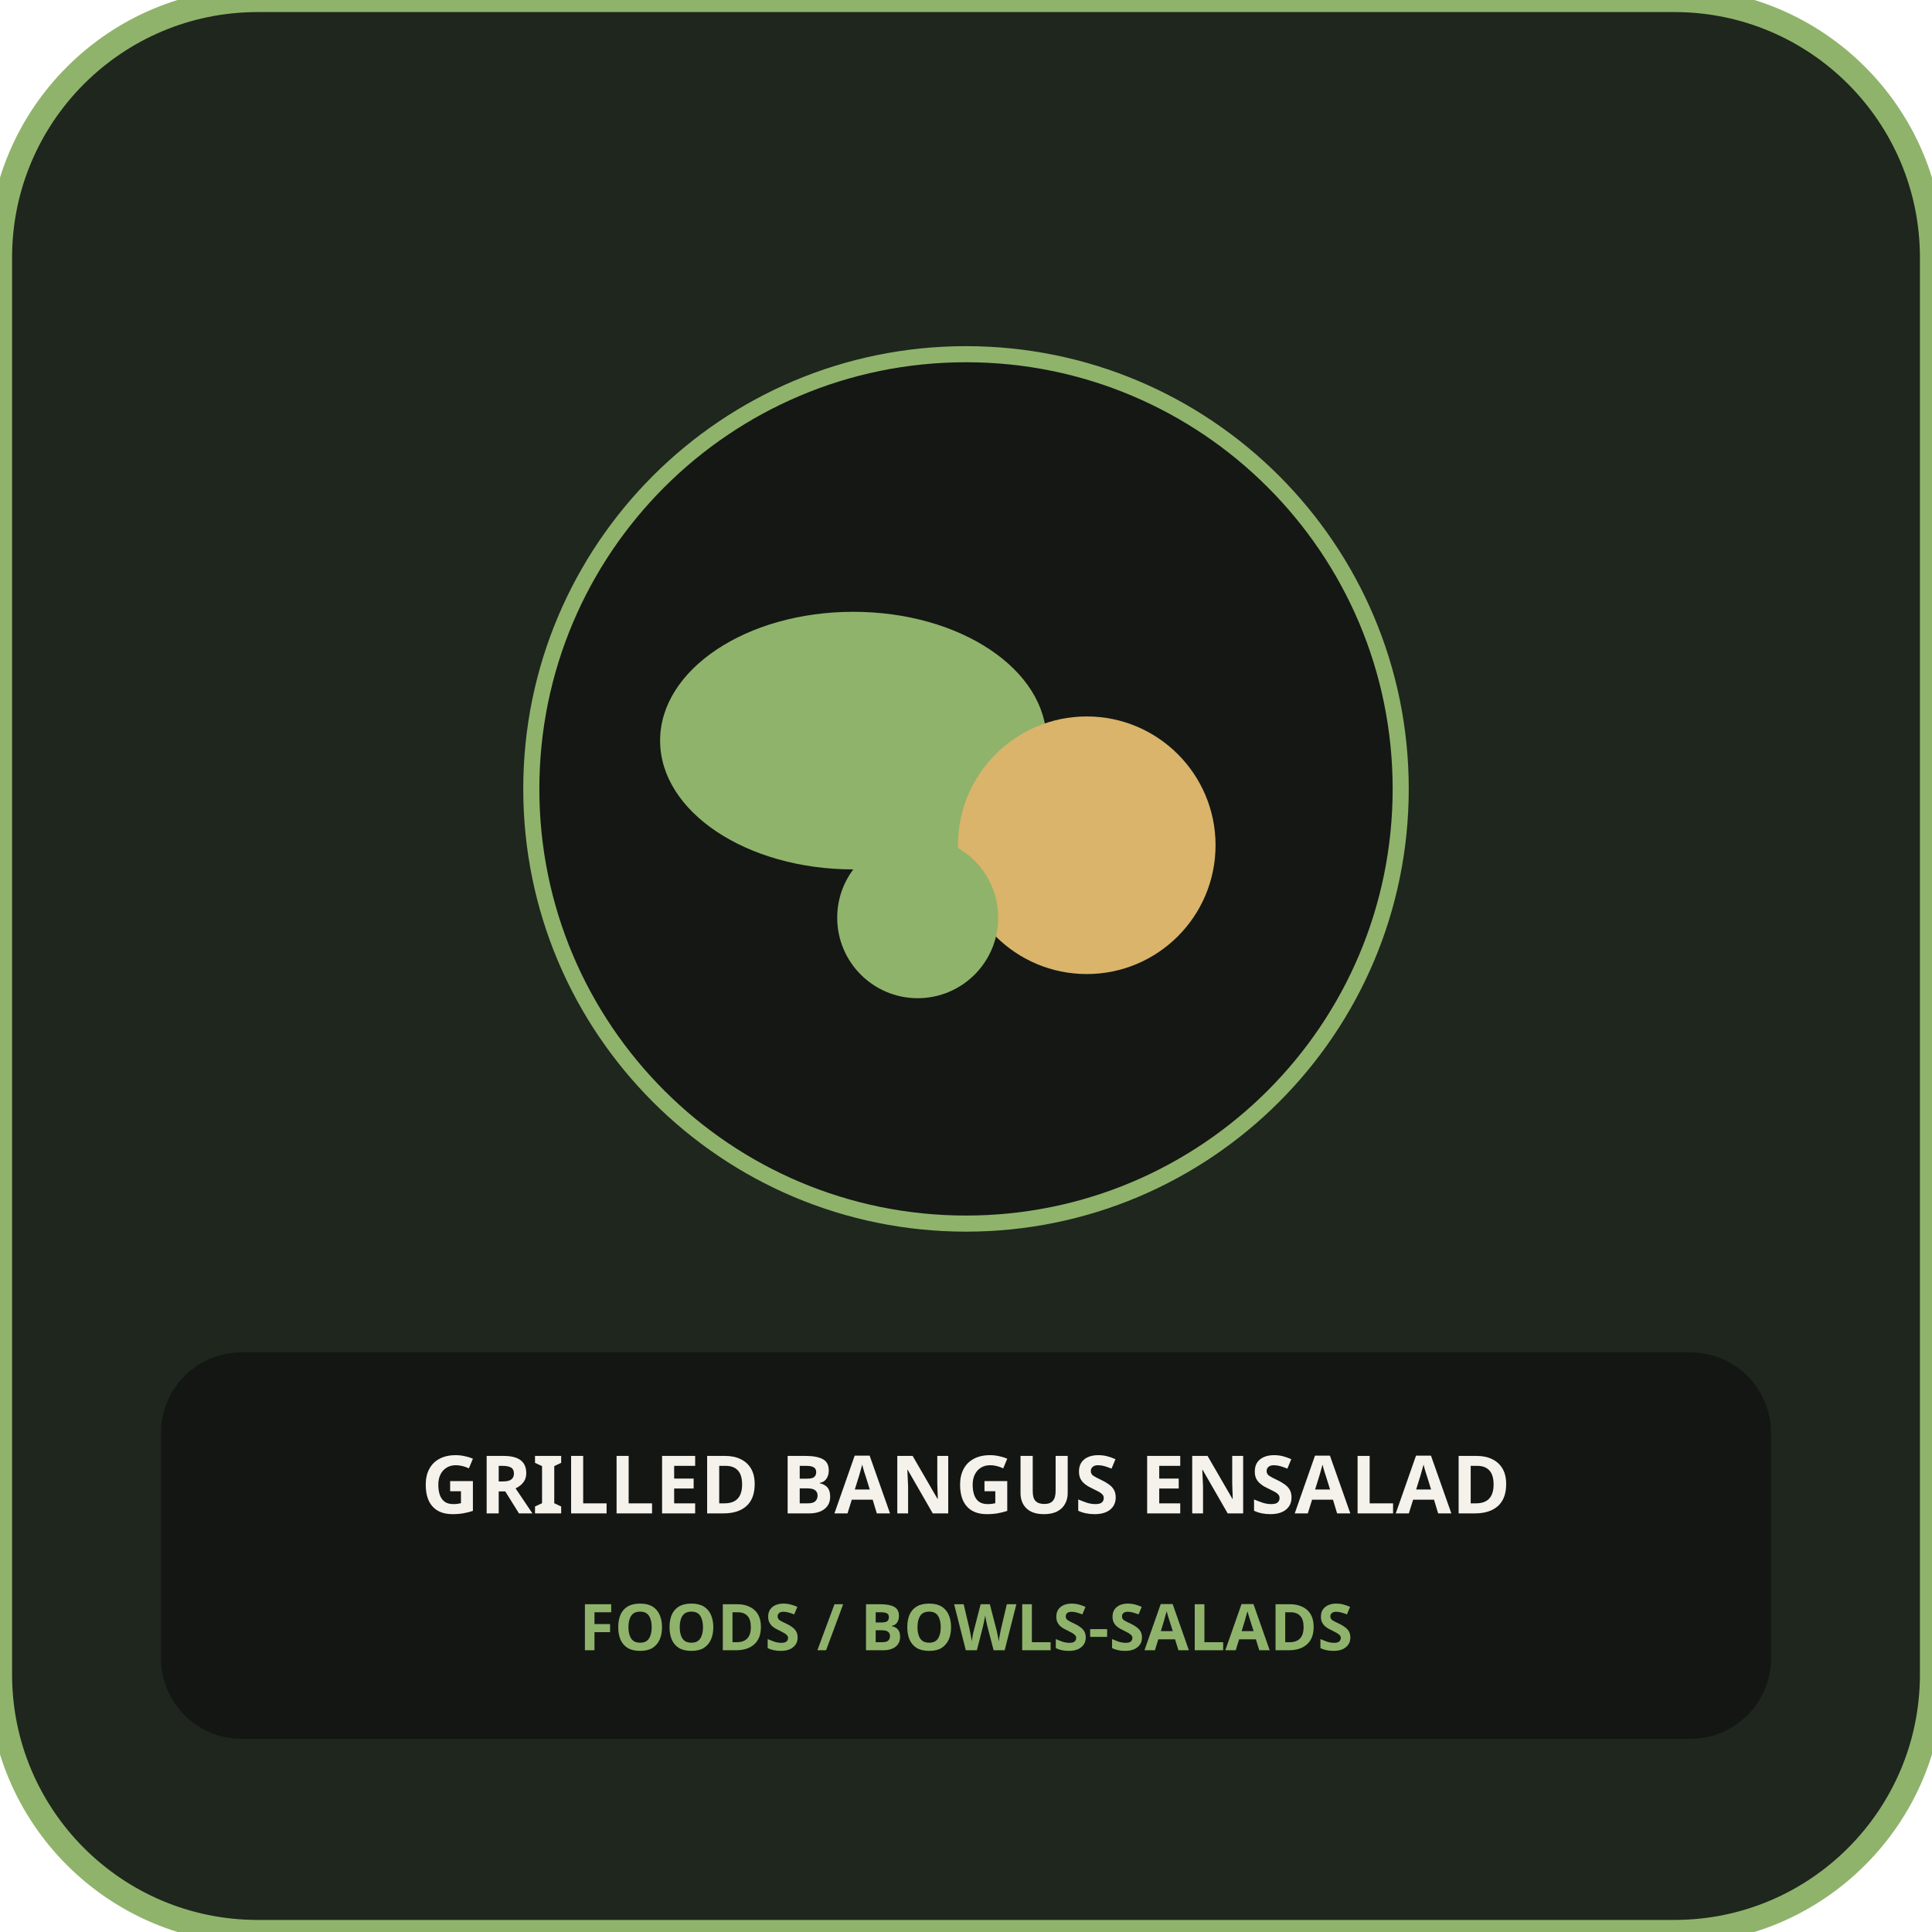
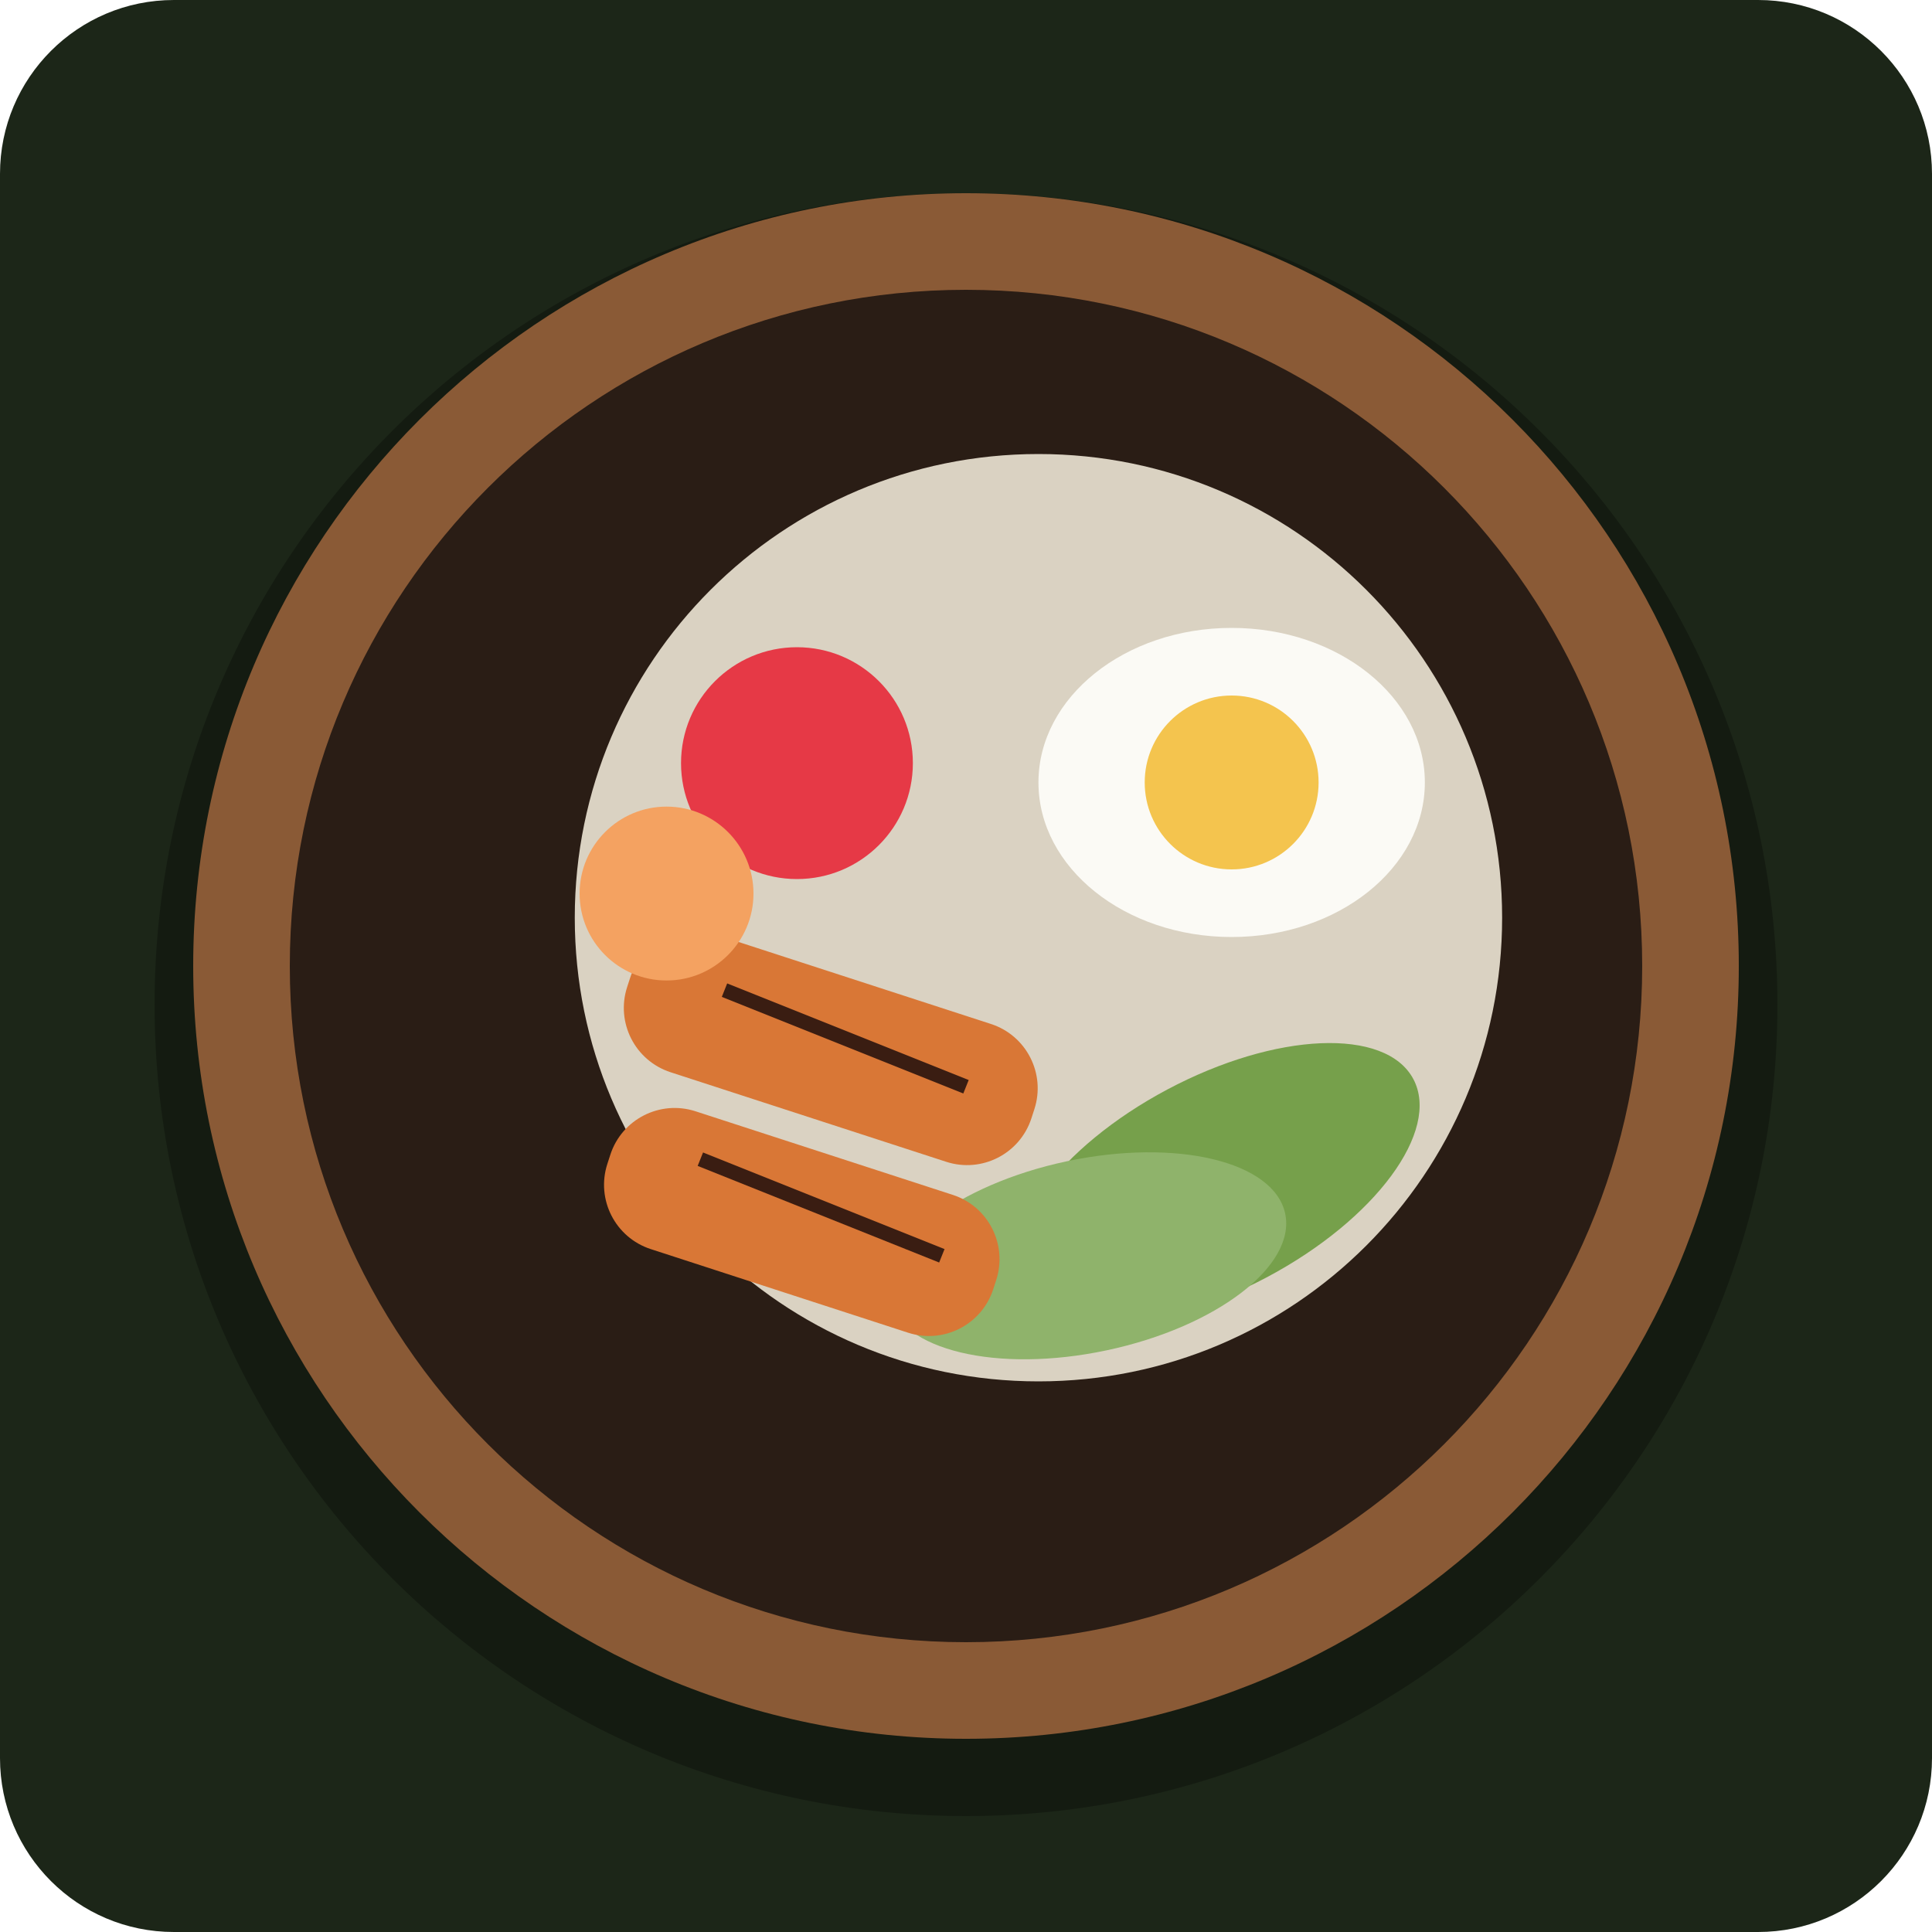
- <svg xmlns="http://www.w3.org/2000/svg" viewBox="0 0 240 240" width="240" height="240">
-   <rect width="240" height="240" rx="32" fill="#1E261E" stroke="#8FB36B" stroke-width="3" />
-   <circle cx="120" cy="98" r="54" fill="#141714" stroke="#8FB36B" stroke-width="2" />
-   <ellipse cx="106" cy="92" rx="24" ry="16" fill="#8FB36B" />
-   <circle cx="135" cy="105" r="16" fill="#D9B46A" />
-   <circle cx="114" cy="114" r="10" fill="#8FB36B" />
-   <rect x="20" y="168" width="200" height="48" rx="10" fill="#121412" opacity="0.88" />
-   <text x="120" y="188" text-anchor="middle" fill="#F4F2EA" font-family="sans-serif" font-size="10" font-weight="700">GRILLED BANGUS ENSALAD</text>
-   <text x="120" y="205" text-anchor="middle" fill="#8FB36B" font-family="sans-serif" font-size="8" font-weight="600">FOODS / BOWLS-SALADS</text>
+ <svg xmlns="http://www.w3.org/2000/svg" viewBox="0 0 400 400">
+   <rect width="400" height="400" rx="36" fill="#1C2618" />
+   <circle cx="200" cy="208" r="168" fill="#000000" fill-opacity="0.28" />
+   <circle cx="200" cy="200" r="160" fill="#8A5A36" />
+   <circle cx="200" cy="200" r="140" fill="#2A1D15" />
+   <g transform="rotate(180 200 200)">
+     <circle cx="185" cy="210" r="96" fill="#E9E2D0" fill-opacity="0.92" />
+     <ellipse cx="148" cy="155" rx="46" ry="22" fill="#76A04B" transform="rotate(-28 148 155)" />
+     <ellipse cx="175" cy="140" rx="42" ry="20" fill="#8FB36B" transform="rotate(-12 175 140)" />
+     <rect x="192" y="132" width="84" height="30" rx="14" fill="#D97736" transform="rotate(18 234 147)" />
+     <rect x="184" y="168" width="88" height="30" rx="14" fill="#D97736" transform="rotate(18 228 183)" />
+     <line x1="205" y1="140" x2="255" y2="160" stroke="#3A1D12" stroke-width="3" />
+     <line x1="200" y1="175" x2="250" y2="195" stroke="#3A1D12" stroke-width="3" />
+     <ellipse cx="145" cy="238" rx="40" ry="32" fill="#FBFAF5" />
+     <circle cx="145" cy="238" r="18" fill="#F4C44E" />
+     <circle cx="235" cy="242" r="24" fill="#E63946" />
+     <circle cx="262" cy="215" r="18" fill="#F4A261" />
+   </g>
</svg>
